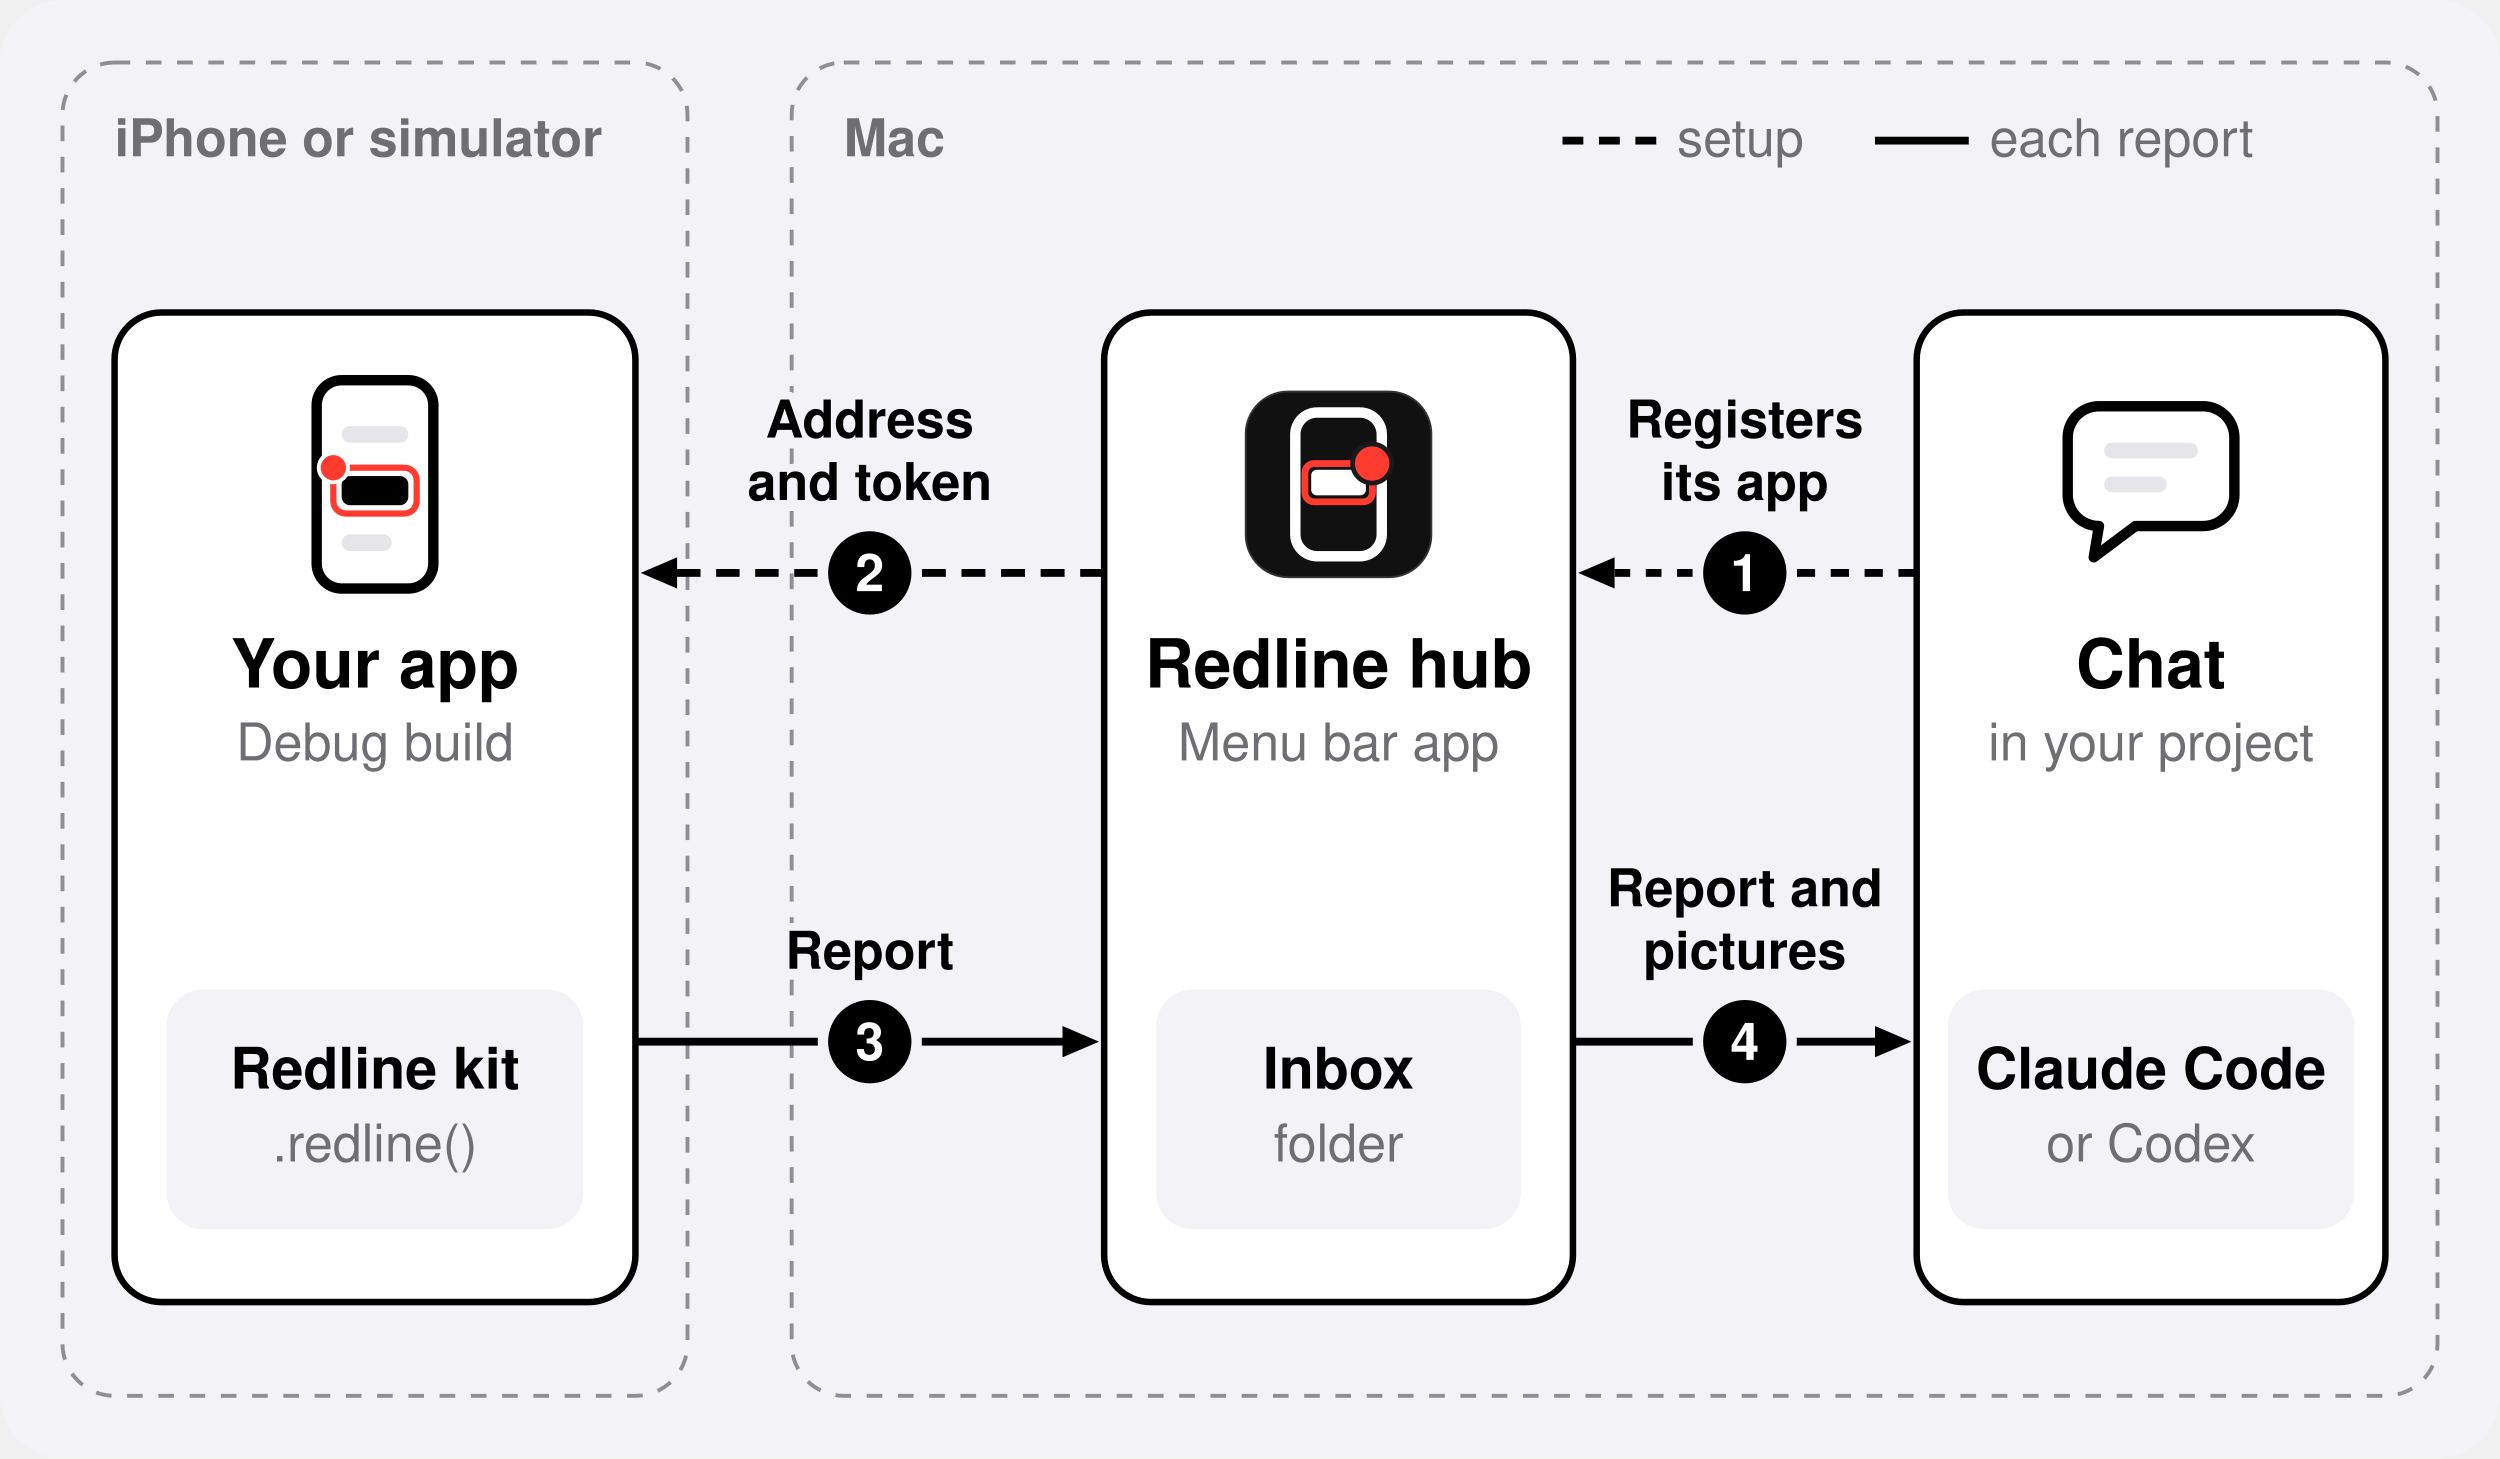
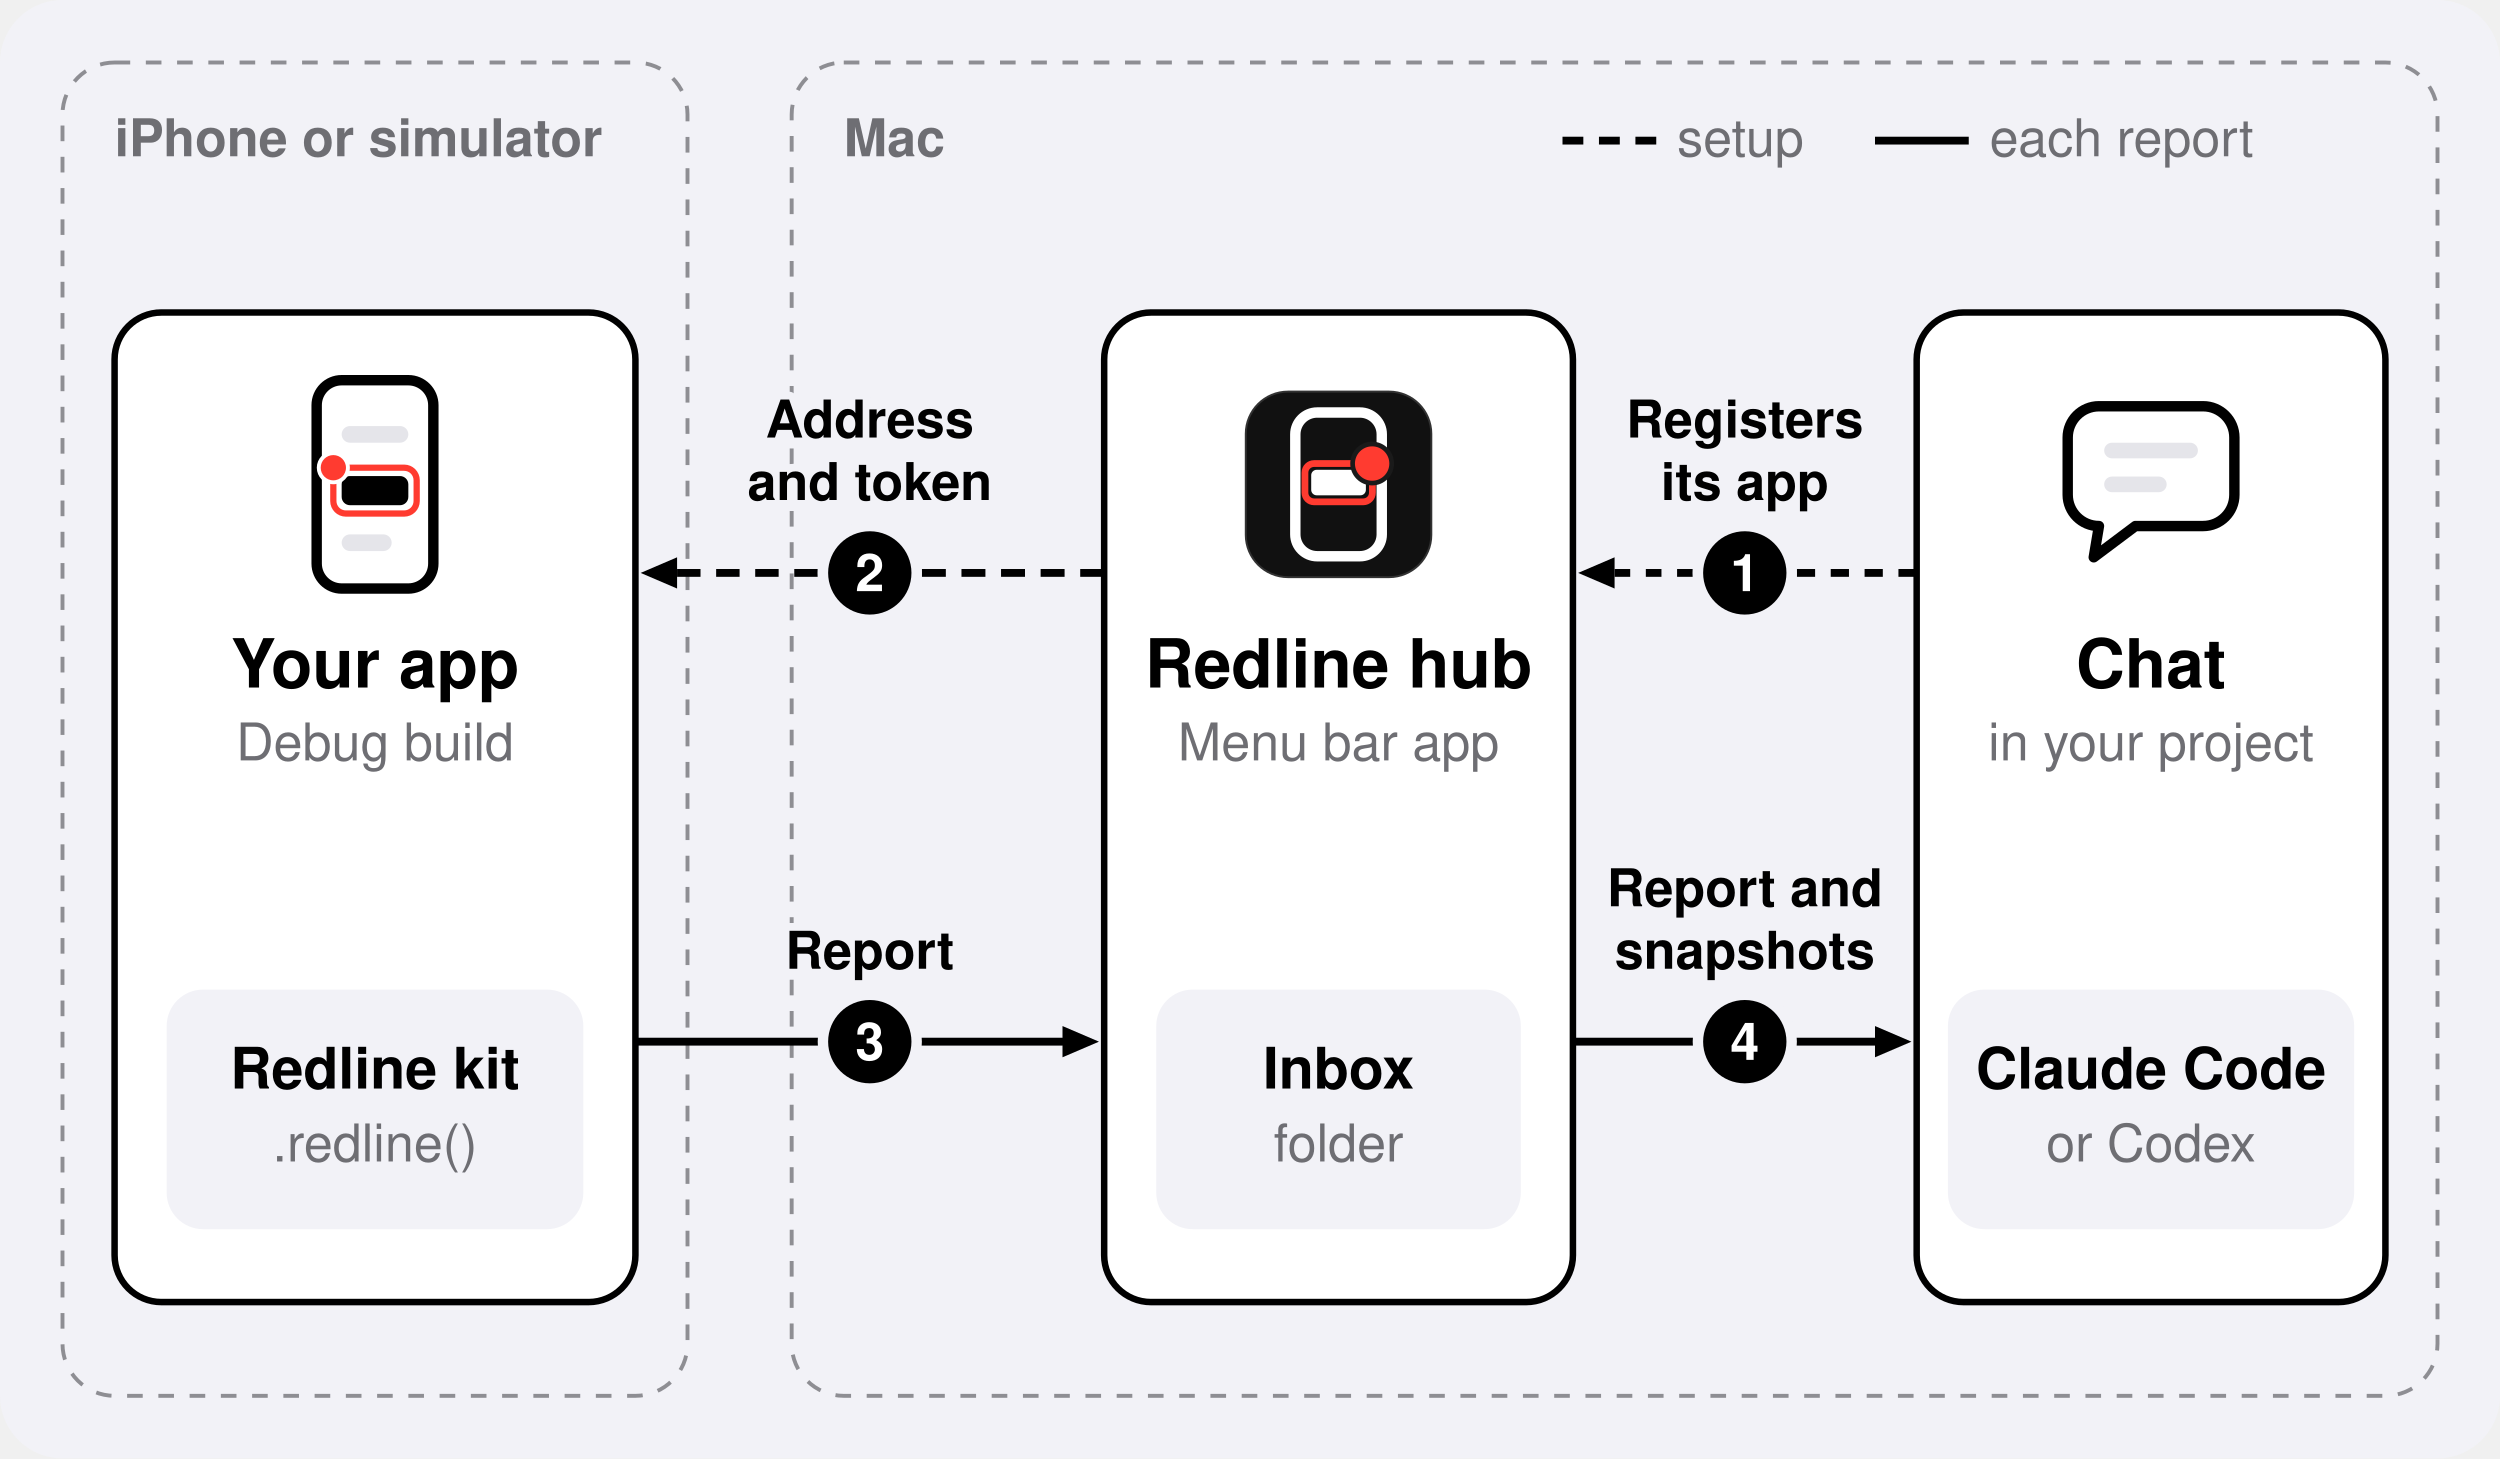
<svg xmlns="http://www.w3.org/2000/svg" viewBox="0 0 960 560" width="960" height="560" role="img" aria-labelledby="t d" font-family="-apple-system, BlinkMacSystemFont, 'Segoe UI', Helvetica, Arial, sans-serif">
  <rect x="0" y="0" width="960" height="560" rx="24" fill="#F2F2F7" />
  <rect x="24" y="24" width="240" height="512" rx="20" fill="none" stroke="#8E8E93" stroke-width="1.5" stroke-dasharray="6 6" />
  <text x="44" y="60" font-size="20" font-weight="600" fill="#6E6E73">iPhone or simulator</text>
  <rect x="304" y="24" width="632" height="512" rx="20" fill="none" stroke="#8E8E93" stroke-width="1.5" stroke-dasharray="6 6" />
  <text x="324" y="60" font-size="20" font-weight="600" fill="#6E6E73">Mac</text>
  <line x1="600" y1="54" x2="636" y2="54" stroke="#000000" stroke-width="3" stroke-dasharray="8 6" />
  <text x="644" y="60" font-size="20" fill="#6E6E73">setup</text>
  <line x1="720" y1="54" x2="756" y2="54" stroke="#000000" stroke-width="3" />
  <text x="764" y="60" font-size="20" fill="#6E6E73">each report</text>
  <line x1="736" y1="220" x2="690" y2="220" stroke="#000000" stroke-width="3" stroke-linecap="butt" stroke-dasharray="7 6" />
  <line x1="650" y1="220" x2="620" y2="220" stroke="#000000" stroke-width="3" stroke-linecap="butt" stroke-dasharray="6 6" />
  <path d="M620 214 L606 220 L620 226 Z" fill="#000000" />
  <line x1="424" y1="220" x2="354" y2="220" stroke="#000000" stroke-width="3" stroke-linecap="butt" stroke-dasharray="9.2 6" />
  <line x1="314" y1="220" x2="260" y2="220" stroke="#000000" stroke-width="3" stroke-linecap="butt" stroke-dasharray="9 6" />
  <path d="M260 214 L246 220 L260 226 Z" fill="#000000" />
  <line x1="244" y1="400" x2="408" y2="400" stroke="#000000" stroke-width="3" stroke-linecap="round" />
  <path d="M408 394 L422 400 L408 406 Z" fill="#000000" />
  <line x1="604" y1="400" x2="720" y2="400" stroke="#000000" stroke-width="3" stroke-linecap="round" />
  <path d="M720 394 L734 400 L720 406 Z" fill="#000000" />
  <rect x="44" y="120" width="200" height="380" rx="18" fill="#FFFFFF" stroke="#000000" stroke-width="2.5" />
  <rect x="121.6" y="146" width="44.8" height="80" rx="9.6" fill="none" stroke="#000000" stroke-width="4" />
  <rect x="131.2" y="163.6" width="25.6" height="6.4" rx="3.2" fill="#E5E5EA" />
  <rect x="131.2" y="182.8" width="25.6" height="11.2" rx="3.2" fill="#000000" />
  <rect x="128" y="179.6" width="32" height="17.6" rx="4.8" fill="none" stroke="#FF3B30" stroke-width="2.4" />
  <rect x="131.2" y="205.2" width="19.2" height="6.4" rx="3.2" fill="#E5E5EA" />
  <circle cx="128" cy="179.6" r="5.6" fill="#FF3B30" stroke="#FFFFFF" stroke-width="1.5" />
  <text x="144" y="264" font-size="26" font-weight="600" fill="#000000" text-anchor="middle">Your app</text>
  <text x="144" y="292" font-size="20" fill="#6E6E73" text-anchor="middle">Debug build</text>
  <rect x="64" y="380" width="160" height="92" rx="14" fill="#F2F2F7" />
  <text x="144" y="418" font-size="22" font-weight="600" fill="#000000" text-anchor="middle">Redline kit</text>
  <text x="144" y="446" font-size="20" fill="#6E6E73" text-anchor="middle">.redline()</text>
  <rect x="424" y="120" width="180" height="380" rx="18" fill="#FFFFFF" stroke="#000000" stroke-width="2.5" />
  <rect x="478" y="150" width="72" height="72" rx="16.6" fill="#111111" stroke="rgba(255,255,255,0.14)" stroke-width="1.5" />
  <rect x="497.4" y="158.4" width="33.2" height="55.2" rx="8.4" fill="none" stroke="#FFFFFF" stroke-width="4" />
  <rect x="503.5" y="180.4" width="21" height="9.8" rx="2.1" fill="#FFFFFF" />
  <rect x="501.1" y="178" width="25.9" height="14.7" rx="3.5" fill="none" stroke="#FF3B30" stroke-width="2.6" />
  <circle cx="526.9" cy="178" r="8.4" fill="#1A1A1A" />
  <circle cx="526.9" cy="178" r="6.6" fill="#FF3B30" />
  <text x="514" y="264" font-size="26" font-weight="600" fill="#000000" text-anchor="middle">Redline hub</text>
  <text x="514" y="292" font-size="20" fill="#6E6E73" text-anchor="middle">Menu bar app</text>
  <rect x="444" y="380" width="140" height="92" rx="14" fill="#F2F2F7" />
  <text x="514" y="418" font-size="22" font-weight="600" fill="#000000" text-anchor="middle">Inbox</text>
  <text x="514" y="446" font-size="20" fill="#6E6E73" text-anchor="middle">folder</text>
  <rect x="736" y="120" width="180" height="380" rx="18" fill="#FFFFFF" stroke="#000000" stroke-width="2.5" />
  <path d="M806 156 H846 A12 12 0 0 1 858 168 V190 A12 12 0 0 1 846 202 H820 L804 214 L806 202 A12 12 0 0 1 794 190 V168 A12 12 0 0 1 806 156 Z" fill="none" stroke="#000000" stroke-width="4" stroke-linejoin="round" />
  <rect x="808" y="170" width="36" height="6" rx="3" fill="#E5E5EA" />
  <rect x="808" y="183" width="24" height="6" rx="3" fill="#E5E5EA" />
  <text x="826" y="264" font-size="26" font-weight="600" fill="#000000" text-anchor="middle">Chat</text>
  <text x="826" y="292" font-size="20" fill="#6E6E73" text-anchor="middle">in your project</text>
  <rect x="748" y="380" width="156" height="92" rx="14" fill="#F2F2F7" />
  <text x="826" y="418" font-size="22" font-weight="600" fill="#000000" text-anchor="middle">Claude Code</text>
  <text x="826" y="446" font-size="20" fill="#6E6E73" text-anchor="middle">or Codex</text>
  <text x="670" y="168" font-size="20" font-weight="600" fill="#000000" text-anchor="middle">Registers</text>
  <text x="670" y="192" font-size="20" font-weight="600" fill="#000000" text-anchor="middle">its app</text>
  <text x="334" y="168" font-size="20" font-weight="600" fill="#000000" text-anchor="middle" stroke="#F2F2F7" stroke-width="6" stroke-linejoin="round" paint-order="stroke">Address</text>
  <text x="334" y="192" font-size="20" font-weight="600" fill="#000000" text-anchor="middle" stroke="#F2F2F7" stroke-width="6" stroke-linejoin="round" paint-order="stroke">and token</text>
  <text x="334" y="372" font-size="20" font-weight="600" fill="#000000" text-anchor="middle" stroke="#F2F2F7" stroke-width="6" stroke-linejoin="round" paint-order="stroke">Report</text>
  <text x="670" y="348" font-size="20" font-weight="600" fill="#000000" text-anchor="middle">Report and</text>
-   <text x="670" y="372" font-size="20" font-weight="600" fill="#000000" text-anchor="middle">pictures</text>
+   <text x="670" y="372" font-size="20" font-weight="600" fill="#000000" text-anchor="middle">snapshots</text>
  <circle cx="670" cy="220" r="20" fill="#F2F2F7" />
  <circle cx="670" cy="220" r="16" fill="#000000" />
  <text x="670" y="227" font-size="20" font-weight="700" fill="#FFFFFF" text-anchor="middle">1</text>
  <circle cx="334" cy="220" r="20" fill="#F2F2F7" />
  <circle cx="334" cy="220" r="16" fill="#000000" />
  <text x="334" y="227" font-size="20" font-weight="700" fill="#FFFFFF" text-anchor="middle">2</text>
  <circle cx="334" cy="400" r="20" fill="#F2F2F7" />
  <circle cx="334" cy="400" r="16" fill="#000000" />
  <text x="334" y="407" font-size="20" font-weight="700" fill="#FFFFFF" text-anchor="middle">3</text>
  <circle cx="670" cy="400" r="20" fill="#F2F2F7" />
  <circle cx="670" cy="400" r="16" fill="#000000" />
  <text x="670" y="407" font-size="20" font-weight="700" fill="#FFFFFF" text-anchor="middle">4</text>
</svg>
